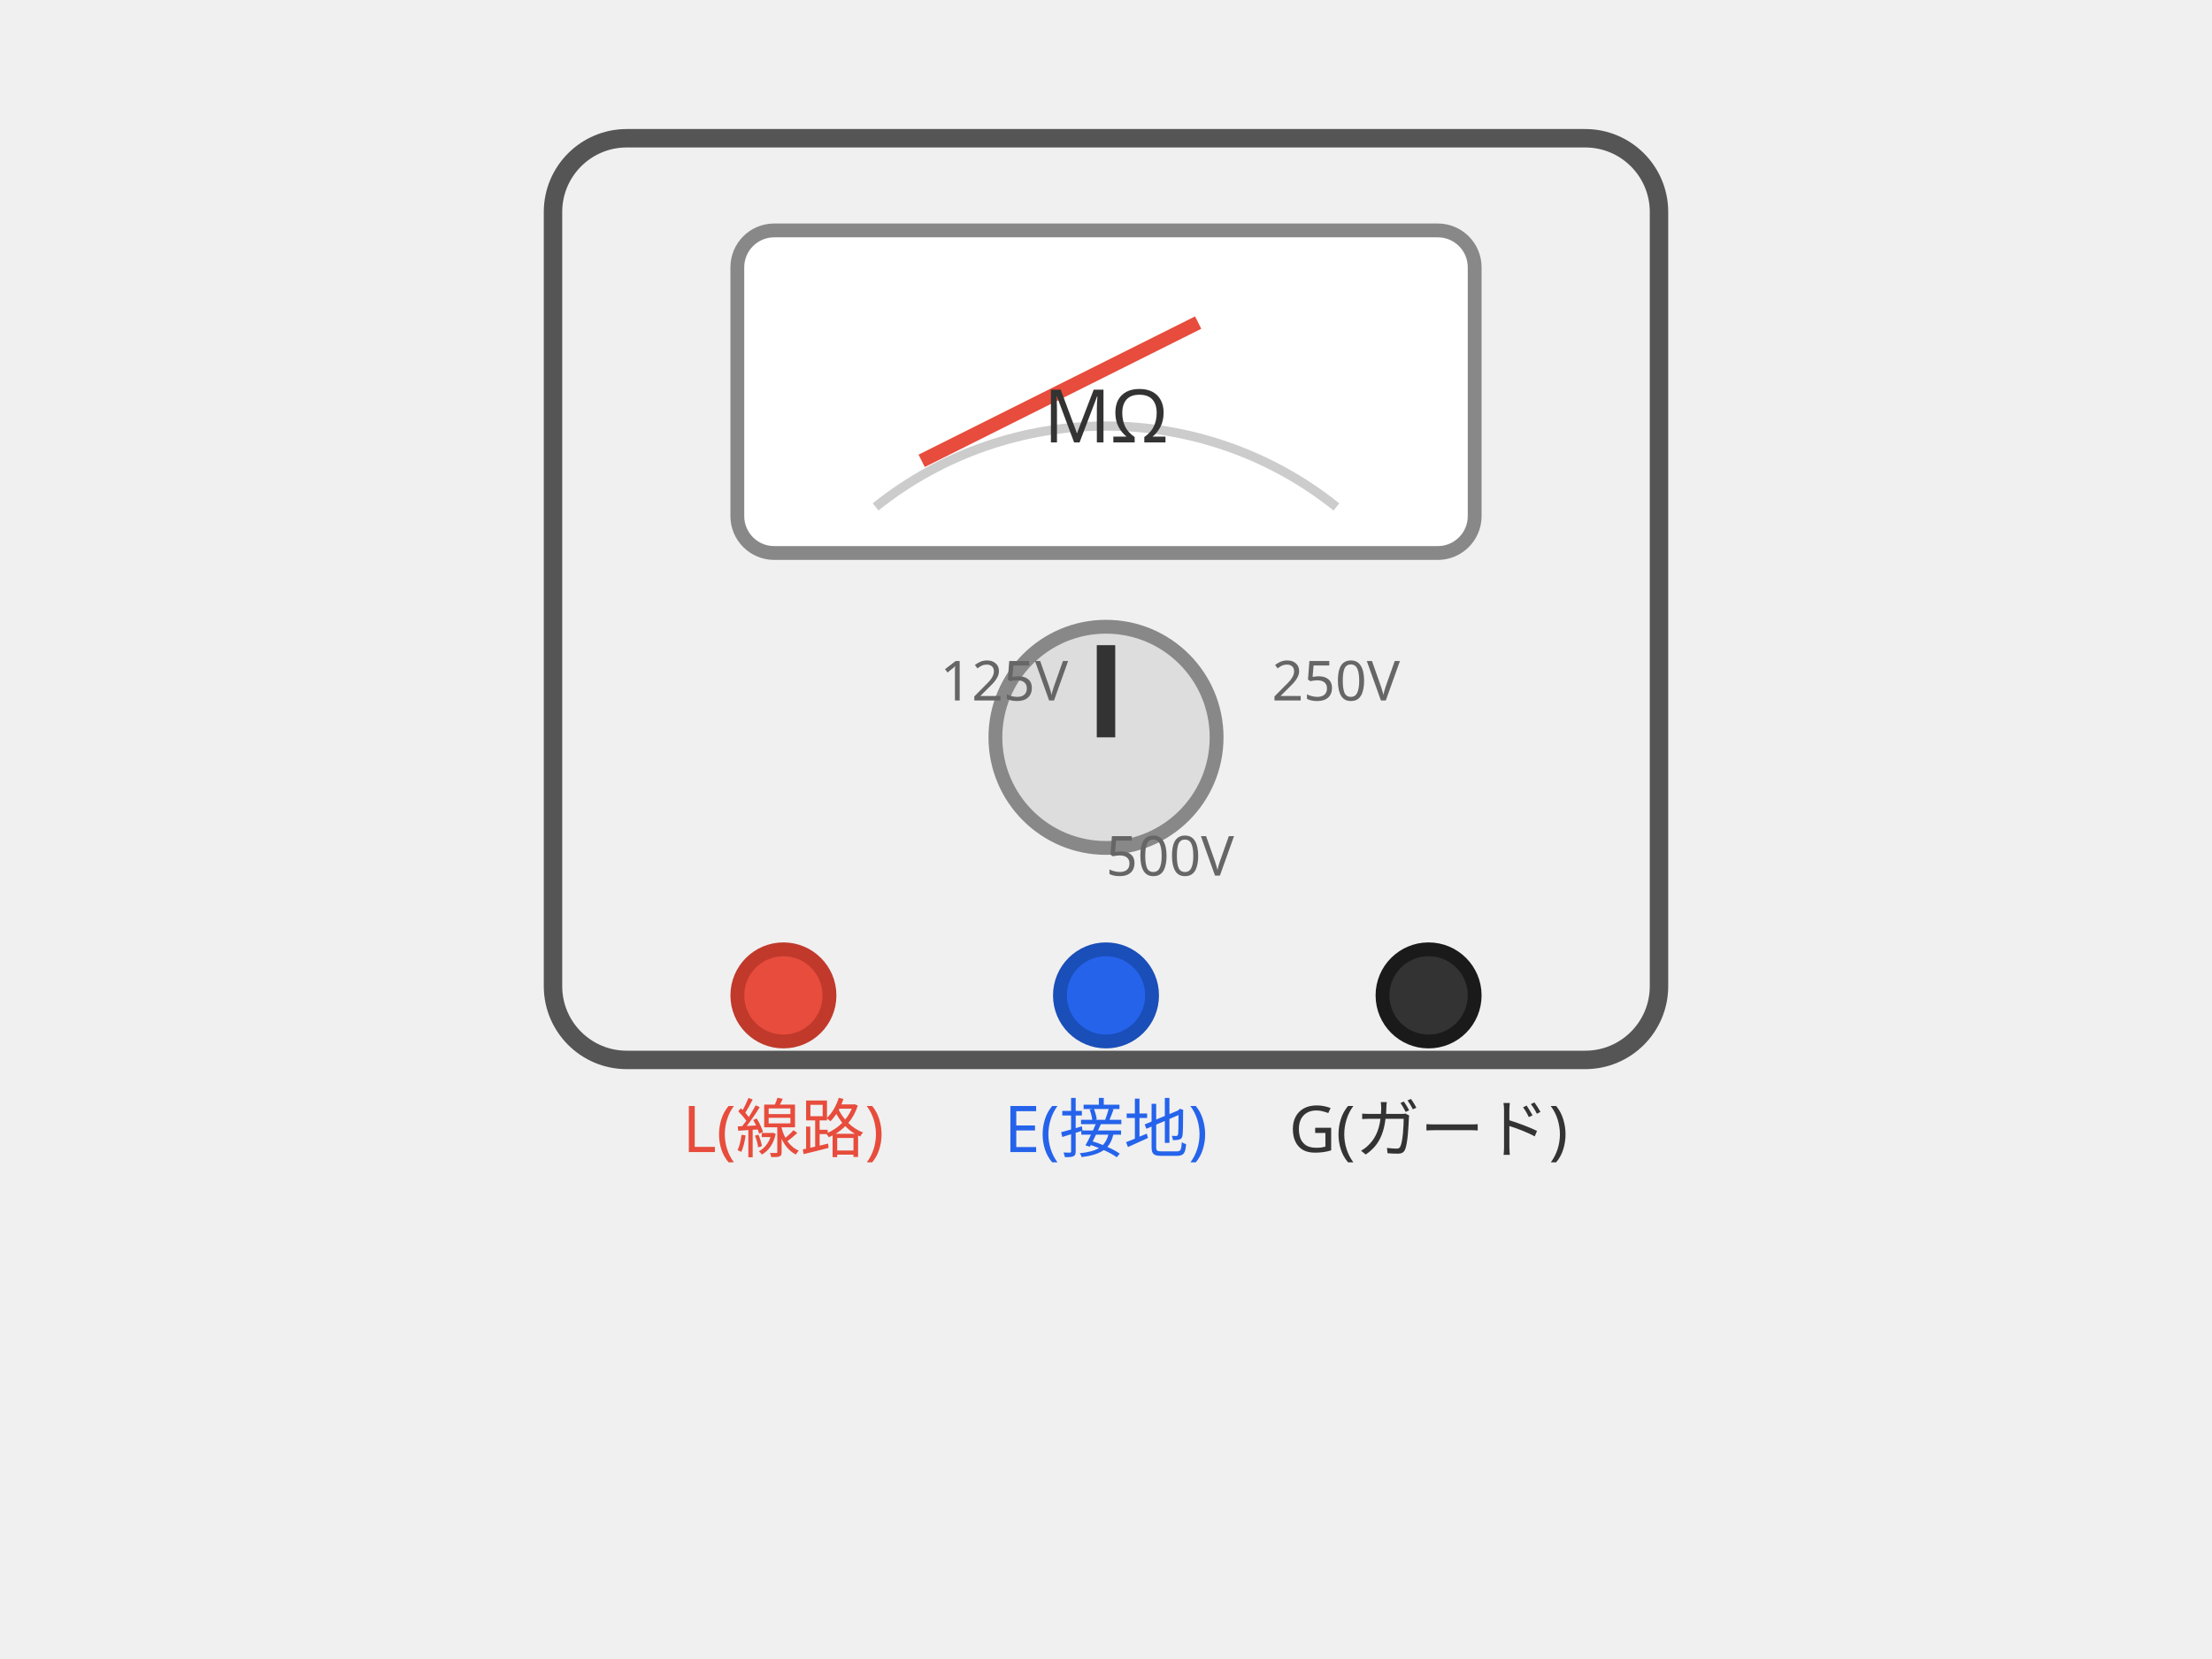
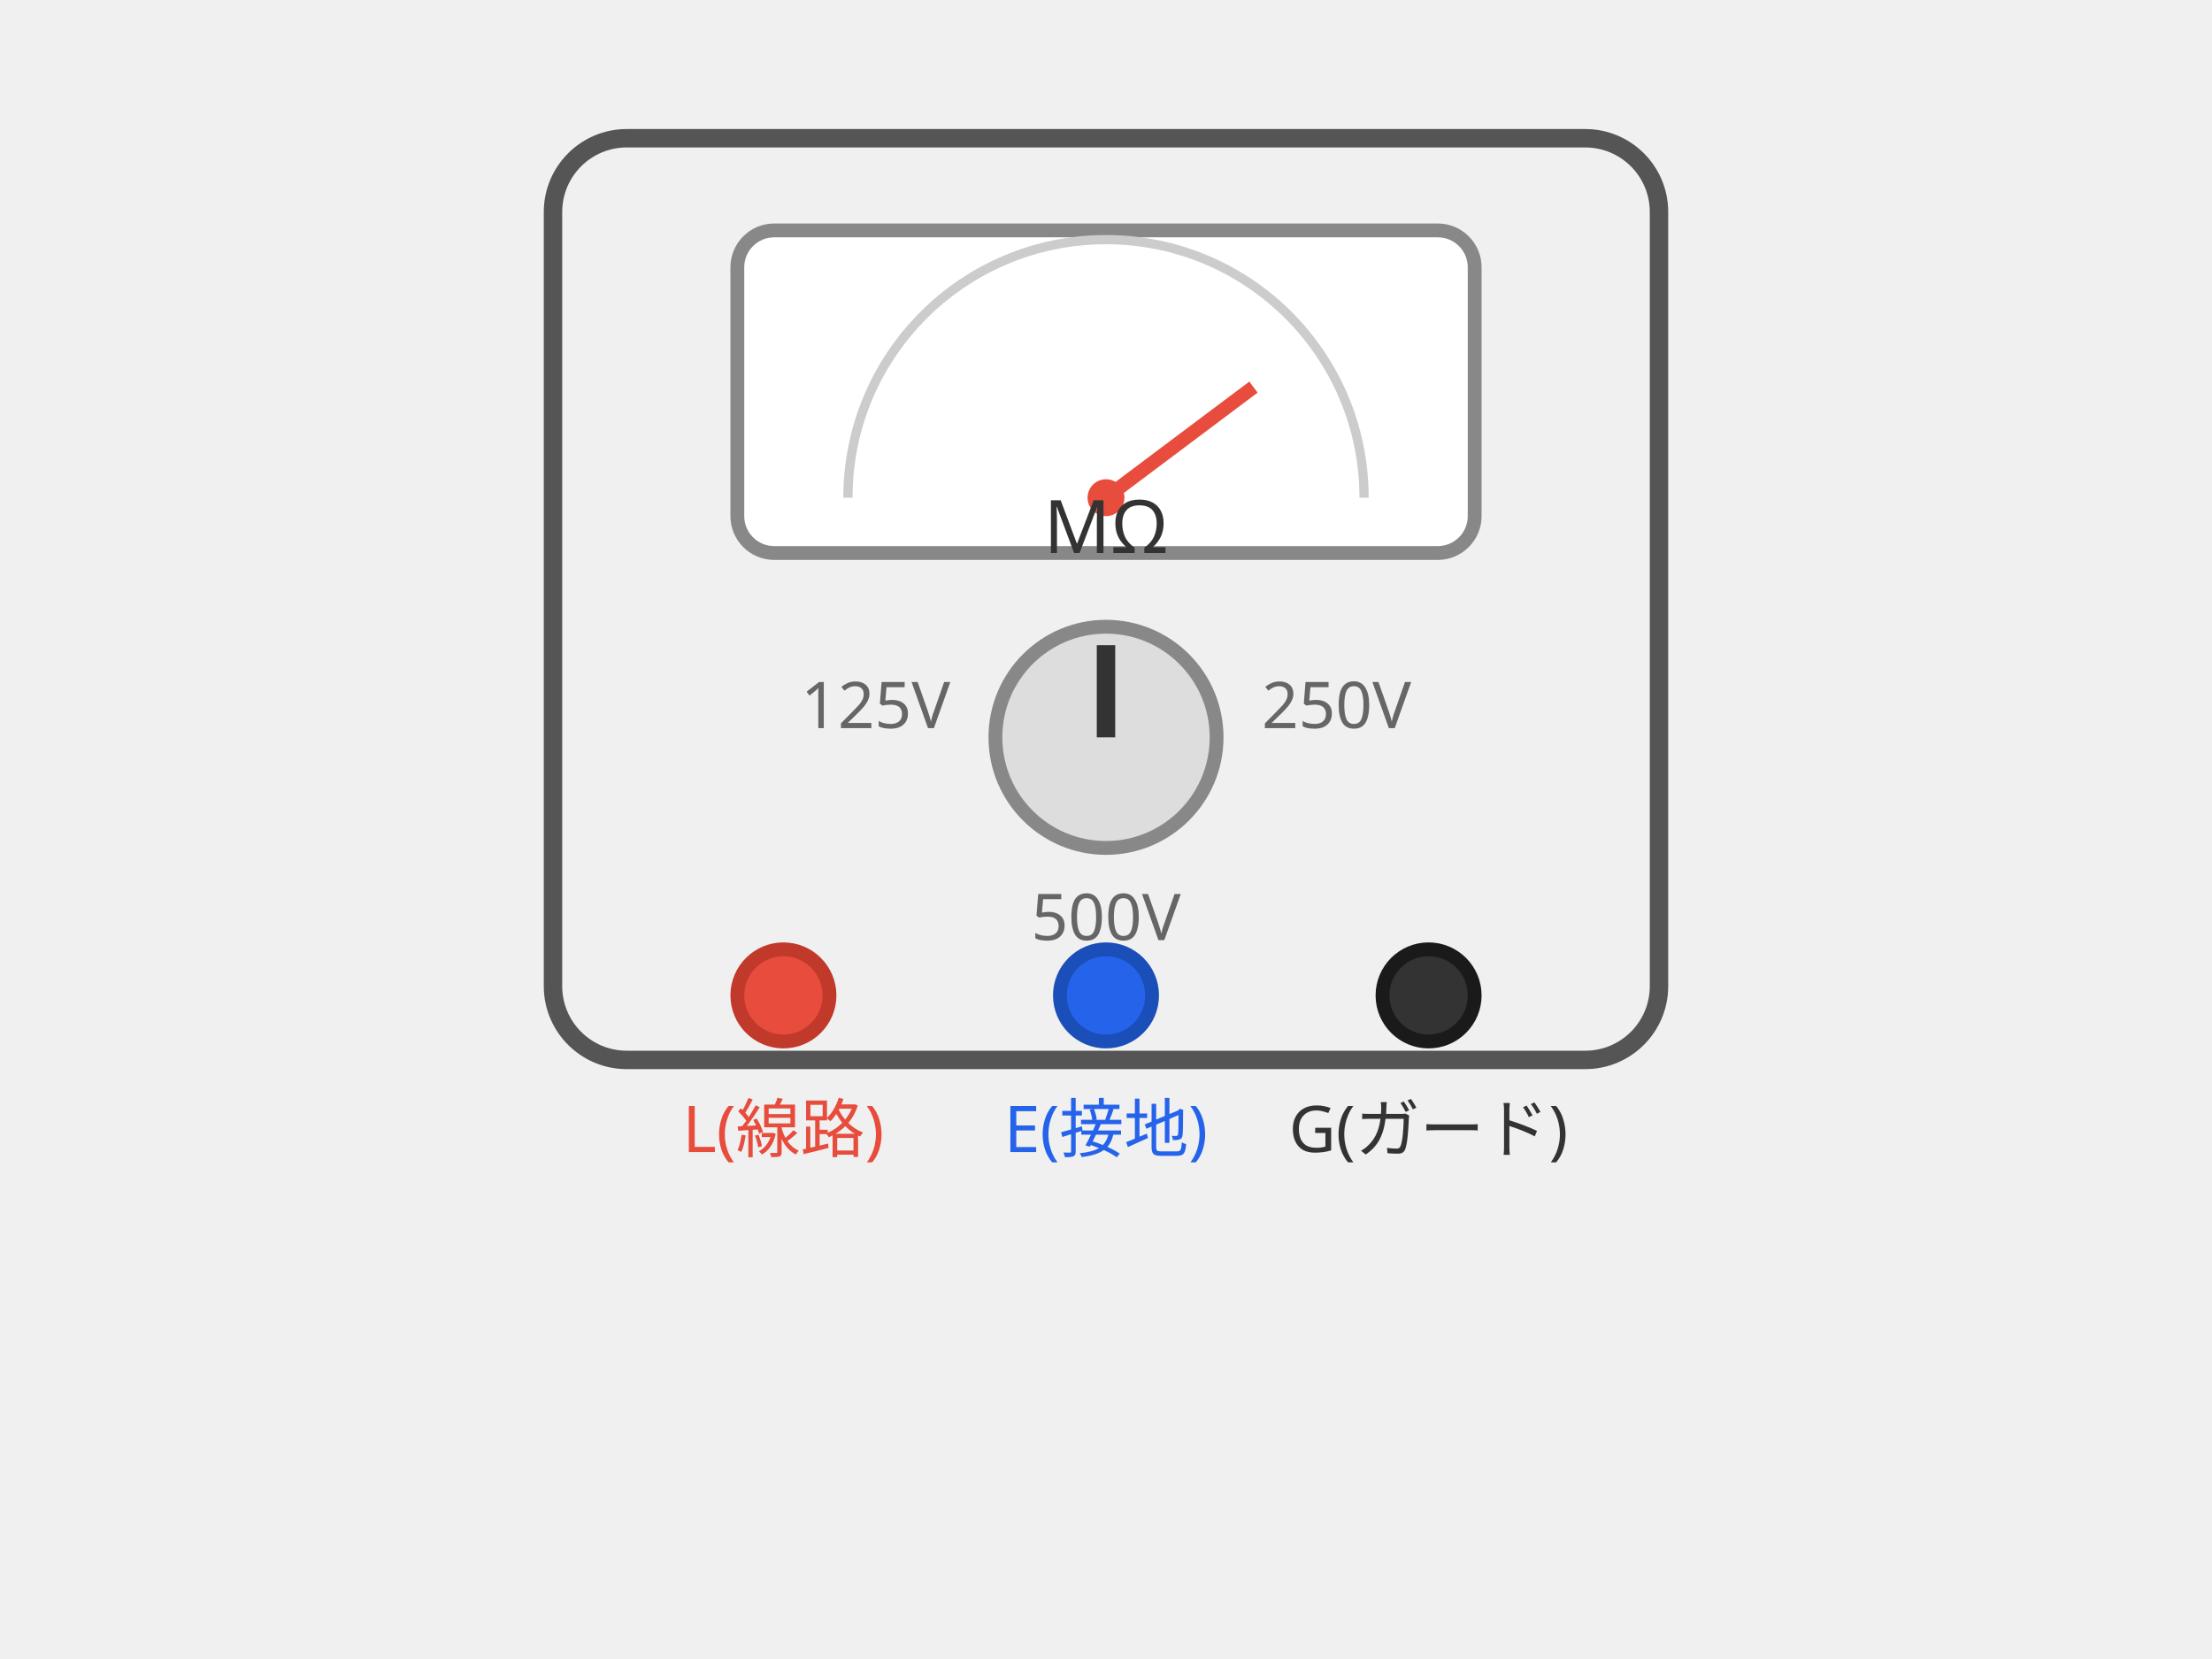
<svg xmlns="http://www.w3.org/2000/svg" viewBox="0 0 240 180" width="240" height="180">
  <style>
    text { font-family: sans-serif; fill: #333; }
    .label { font-size: 11px; text-anchor: middle; }
    .small { font-size: 9px; text-anchor: middle; fill: #666; }
  </style>
  <rect x="60" y="15" width="120" height="100" rx="8" fill="#f0f0f0" stroke="#555" stroke-width="2" />
  <rect x="80" y="25" width="80" height="35" rx="4" fill="#fff" stroke="#888" stroke-width="1.5" />
-   <path d="M 95 55 A 40 40 0 0 1 145 55" fill="none" stroke="#ccc" stroke-width="1" />
-   <line x1="100" y1="50" x2="130" y2="35" stroke="#e74c3c" stroke-width="1.5" />
-   <text x="120" y="48" style="font-size:8px;text-anchor:middle;fill:#333;">MΩ</text>
+   <path d="M 92 54 A 28 28 0 0 1 148 54" fill="none" stroke="#ccc" stroke-width="1" />
+   <line x1="120" y1="54" x2="136" y2="42" stroke="#e74c3c" stroke-width="1.5" />
+   <circle cx="120" cy="54" r="2" fill="#e74c3c" />
+   <text x="120" y="60" style="font-size:8px;text-anchor:middle;fill:#333;">MΩ</text>
  <circle cx="120" cy="80" r="12" fill="#ddd" stroke="#888" stroke-width="1.5" />
  <line x1="120" y1="80" x2="120" y2="70" stroke="#333" stroke-width="2" />
-   <text x="102" y="76" style="font-size:6px;fill:#666;">125V</text>
-   <text x="138" y="76" style="font-size:6px;fill:#666;">250V</text>
-   <text x="120" y="95" style="font-size:6px;fill:#666;">500V</text>
+   <text x="95" y="79" style="font-size:7px;text-anchor:middle;fill:#666;">125V</text>
+   <text x="145" y="79" style="font-size:7px;text-anchor:middle;fill:#666;">250V</text>
+   <text x="120" y="102" style="font-size:7px;text-anchor:middle;fill:#666;">500V</text>
  <circle cx="85" cy="108" r="5" fill="#e74c3c" stroke="#c0392b" stroke-width="1.5" />
  <circle cx="120" cy="108" r="5" fill="#2563eb" stroke="#1a4eb8" stroke-width="1.5" />
  <circle cx="155" cy="108" r="5" fill="#333" stroke="#1a1a1a" stroke-width="1.5" />
  <text x="85" y="125" style="font-size:7px;text-anchor:middle;fill:#e74c3c;">L(線路)</text>
  <text x="120" y="125" style="font-size:7px;text-anchor:middle;fill:#2563eb;">E(接地)</text>
  <text x="155" y="125" style="font-size:7px;text-anchor:middle;fill:#333;">G(ガード)</text>
</svg>
